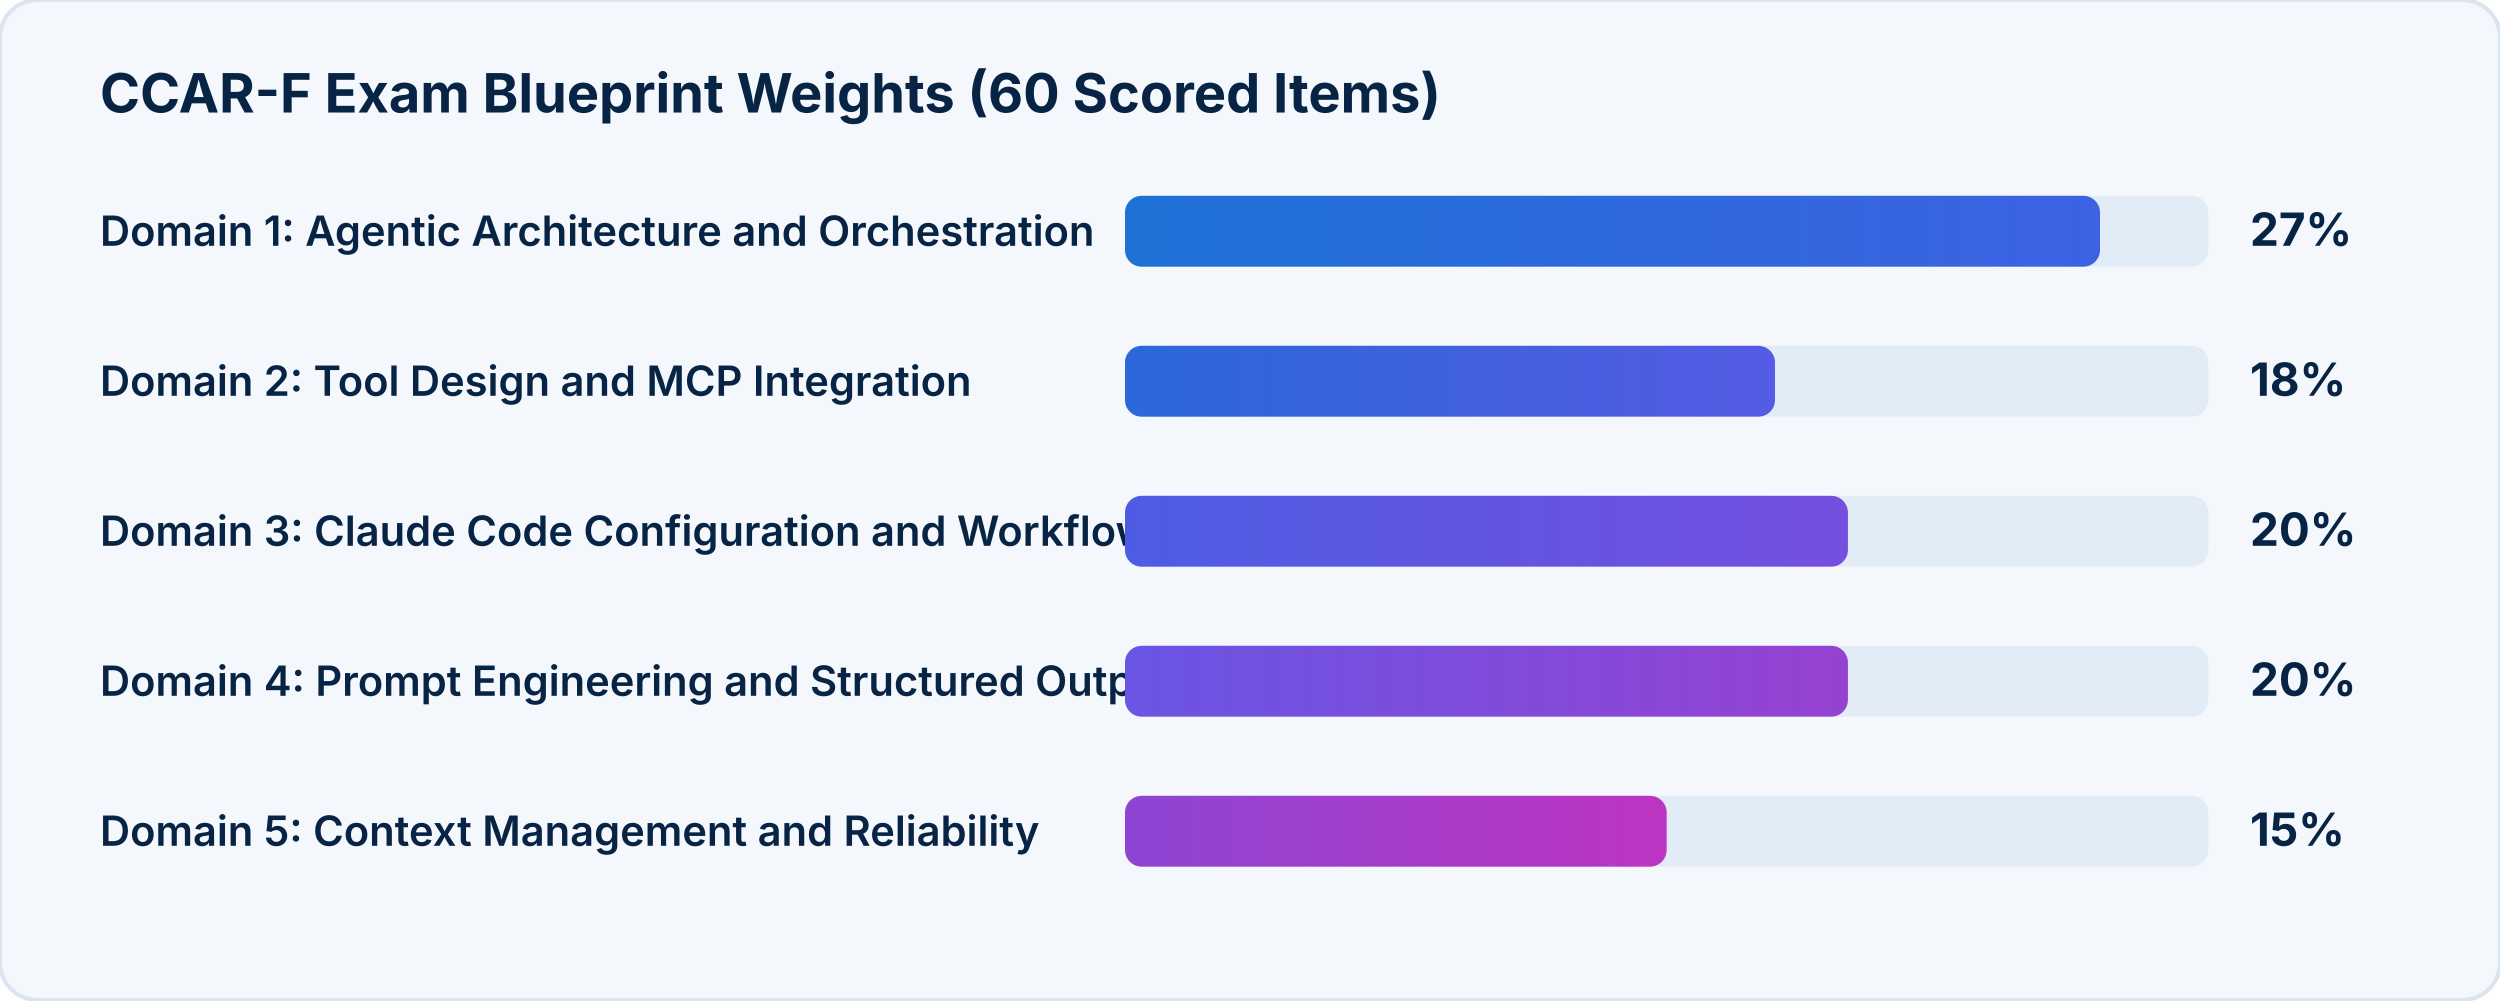
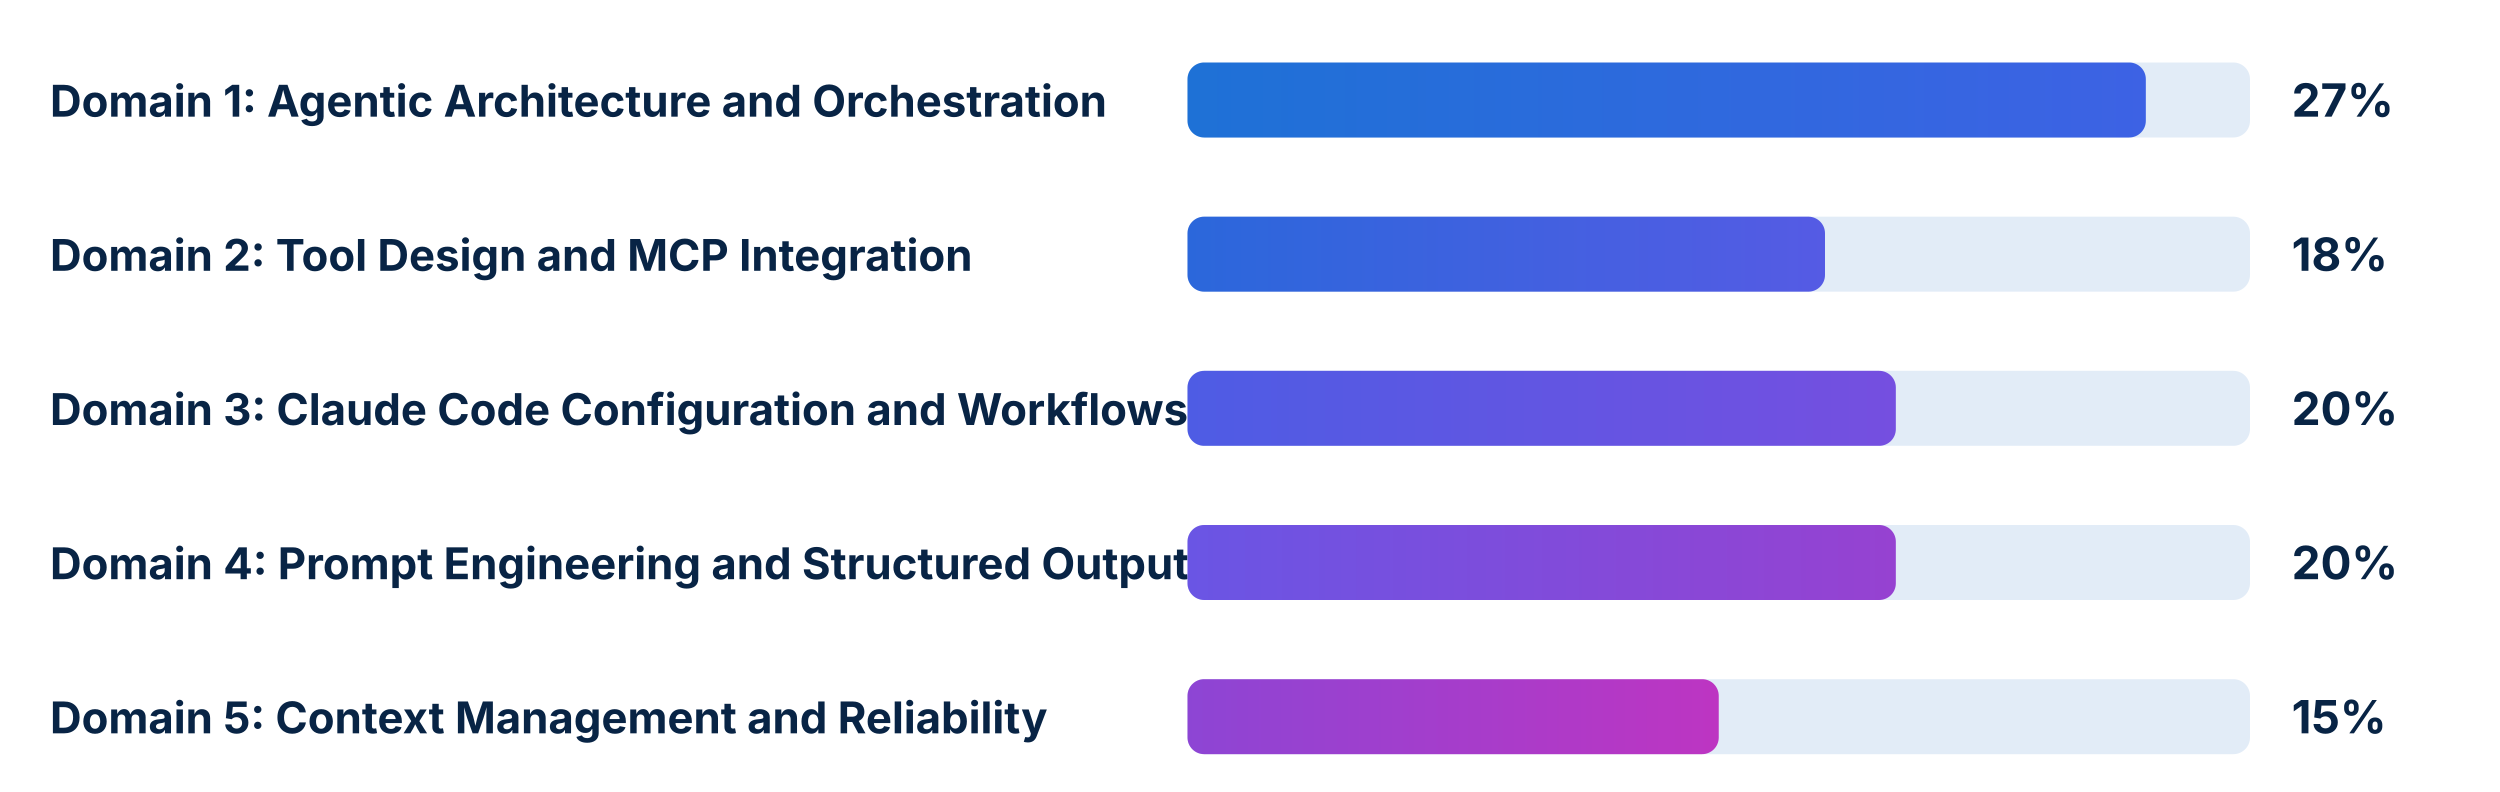
- <svg xmlns="http://www.w3.org/2000/svg" viewBox="0 0 1200 480" width="1200" height="480" role="img" aria-label="CCAR-F Exam Domain Weights">
+ <svg xmlns="http://www.w3.org/2000/svg" viewBox="0 0 1200 380" width="1200" height="380" role="img" aria-label="CCAR-F Exam Domain Weights">
  <defs>
    <linearGradient id="d1" x1="0" y1="0" x2="1" y2="0">
      <stop offset="0" stop-color="#1e71d6" />
      <stop offset="1" stop-color="#3d62e4" />
    </linearGradient>
    <linearGradient id="d2" x1="0" y1="0" x2="1" y2="0">
      <stop offset="0" stop-color="#2b67db" />
      <stop offset="1" stop-color="#555be4" />
    </linearGradient>
    <linearGradient id="d3" x1="0" y1="0" x2="1" y2="0">
      <stop offset="0" stop-color="#4e5ce4" />
      <stop offset="1" stop-color="#754fe0" />
    </linearGradient>
    <linearGradient id="d4" x1="0" y1="0" x2="1" y2="0">
      <stop offset="0" stop-color="#6a55e4" />
      <stop offset="1" stop-color="#9642d1" />
    </linearGradient>
    <linearGradient id="d5" x1="0" y1="0" x2="1" y2="0">
      <stop offset="0" stop-color="#8d45d4" />
      <stop offset="1" stop-color="#bd35c2" />
    </linearGradient>
  </defs>
-   <rect width="1200" height="480" rx="18" fill="#f4f8fc" stroke="#dbe5f0" stroke-width="2" />
-   <text x="48" y="54" fill="#082445" font-family="Inter, system-ui, sans-serif" font-size="26" font-weight="700">CCAR-F Exam Blueprint Weights (60 Scored Items)</text>
-   <text x="48" y="118" fill="#082445" font-family="Inter, system-ui, sans-serif" font-size="20" font-weight="600">Domain 1: Agentic Architecture and Orchestration</text>
-   <rect x="540" y="94" width="520" height="34" rx="8" fill="#e2ecf7" />
-   <rect x="540" y="94" width="468" height="34" rx="8" fill="url(#d1)" />
-   <text x="1080" y="118" fill="#082445" font-family="Inter, system-ui, sans-serif" font-size="22" font-weight="700">27%</text>
-   <text x="48" y="190" fill="#082445" font-family="Inter, system-ui, sans-serif" font-size="20" font-weight="600">Domain 2: Tool Design and MCP Integration</text>
-   <rect x="540" y="166" width="520" height="34" rx="8" fill="#e2ecf7" />
-   <rect x="540" y="166" width="312" height="34" rx="8" fill="url(#d2)" />
-   <text x="1080" y="190" fill="#082445" font-family="Inter, system-ui, sans-serif" font-size="22" font-weight="700">18%</text>
-   <text x="48" y="262" fill="#082445" font-family="Inter, system-ui, sans-serif" font-size="20" font-weight="600">Domain 3: Claude Code Configuration and Workflows</text>
-   <rect x="540" y="238" width="520" height="34" rx="8" fill="#e2ecf7" />
-   <rect x="540" y="238" width="347" height="34" rx="8" fill="url(#d3)" />
-   <text x="1080" y="262" fill="#082445" font-family="Inter, system-ui, sans-serif" font-size="22" font-weight="700">20%</text>
-   <text x="48" y="334" fill="#082445" font-family="Inter, system-ui, sans-serif" font-size="20" font-weight="600">Domain 4: Prompt Engineering and Structured Output</text>
-   <rect x="540" y="310" width="520" height="34" rx="8" fill="#e2ecf7" />
-   <rect x="540" y="310" width="347" height="34" rx="8" fill="url(#d4)" />
-   <text x="1080" y="334" fill="#082445" font-family="Inter, system-ui, sans-serif" font-size="22" font-weight="700">20%</text>
-   <text x="48" y="406" fill="#082445" font-family="Inter, system-ui, sans-serif" font-size="20" font-weight="600">Domain 5: Context Management and Reliability</text>
-   <rect x="540" y="382" width="520" height="34" rx="8" fill="#e2ecf7" />
-   <rect x="540" y="382" width="260" height="34" rx="8" fill="url(#d5)" />
-   <text x="1080" y="406" fill="#082445" font-family="Inter, system-ui, sans-serif" font-size="22" font-weight="700">15%</text>
+   <text x="24" y="56" fill="#082445" font-family="Inter, system-ui, sans-serif" font-size="21" font-weight="700">Domain 1: Agentic Architecture and Orchestration</text>
+   <rect x="570" y="30" width="510" height="36" rx="8" fill="#e2ecf7" />
+   <rect x="570" y="30" width="460" height="36" rx="8" fill="url(#d1)" />
+   <text x="1100" y="56" fill="#082445" font-family="Inter, system-ui, sans-serif" font-size="22" font-weight="700">27%</text>
+   <text x="24" y="130" fill="#082445" font-family="Inter, system-ui, sans-serif" font-size="21" font-weight="700">Domain 2: Tool Design and MCP Integration</text>
+   <rect x="570" y="104" width="510" height="36" rx="8" fill="#e2ecf7" />
+   <rect x="570" y="104" width="306" height="36" rx="8" fill="url(#d2)" />
+   <text x="1100" y="130" fill="#082445" font-family="Inter, system-ui, sans-serif" font-size="22" font-weight="700">18%</text>
+   <text x="24" y="204" fill="#082445" font-family="Inter, system-ui, sans-serif" font-size="21" font-weight="700">Domain 3: Claude Code Configuration and Workflows</text>
+   <rect x="570" y="178" width="510" height="36" rx="8" fill="#e2ecf7" />
+   <rect x="570" y="178" width="340" height="36" rx="8" fill="url(#d3)" />
+   <text x="1100" y="204" fill="#082445" font-family="Inter, system-ui, sans-serif" font-size="22" font-weight="700">20%</text>
+   <text x="24" y="278" fill="#082445" font-family="Inter, system-ui, sans-serif" font-size="21" font-weight="700">Domain 4: Prompt Engineering and Structured Output</text>
+   <rect x="570" y="252" width="510" height="36" rx="8" fill="#e2ecf7" />
+   <rect x="570" y="252" width="340" height="36" rx="8" fill="url(#d4)" />
+   <text x="1100" y="278" fill="#082445" font-family="Inter, system-ui, sans-serif" font-size="22" font-weight="700">20%</text>
+   <text x="24" y="352" fill="#082445" font-family="Inter, system-ui, sans-serif" font-size="21" font-weight="700">Domain 5: Context Management and Reliability</text>
+   <rect x="570" y="326" width="510" height="36" rx="8" fill="#e2ecf7" />
+   <rect x="570" y="326" width="255" height="36" rx="8" fill="url(#d5)" />
+   <text x="1100" y="352" fill="#082445" font-family="Inter, system-ui, sans-serif" font-size="22" font-weight="700">15%</text>
</svg>
